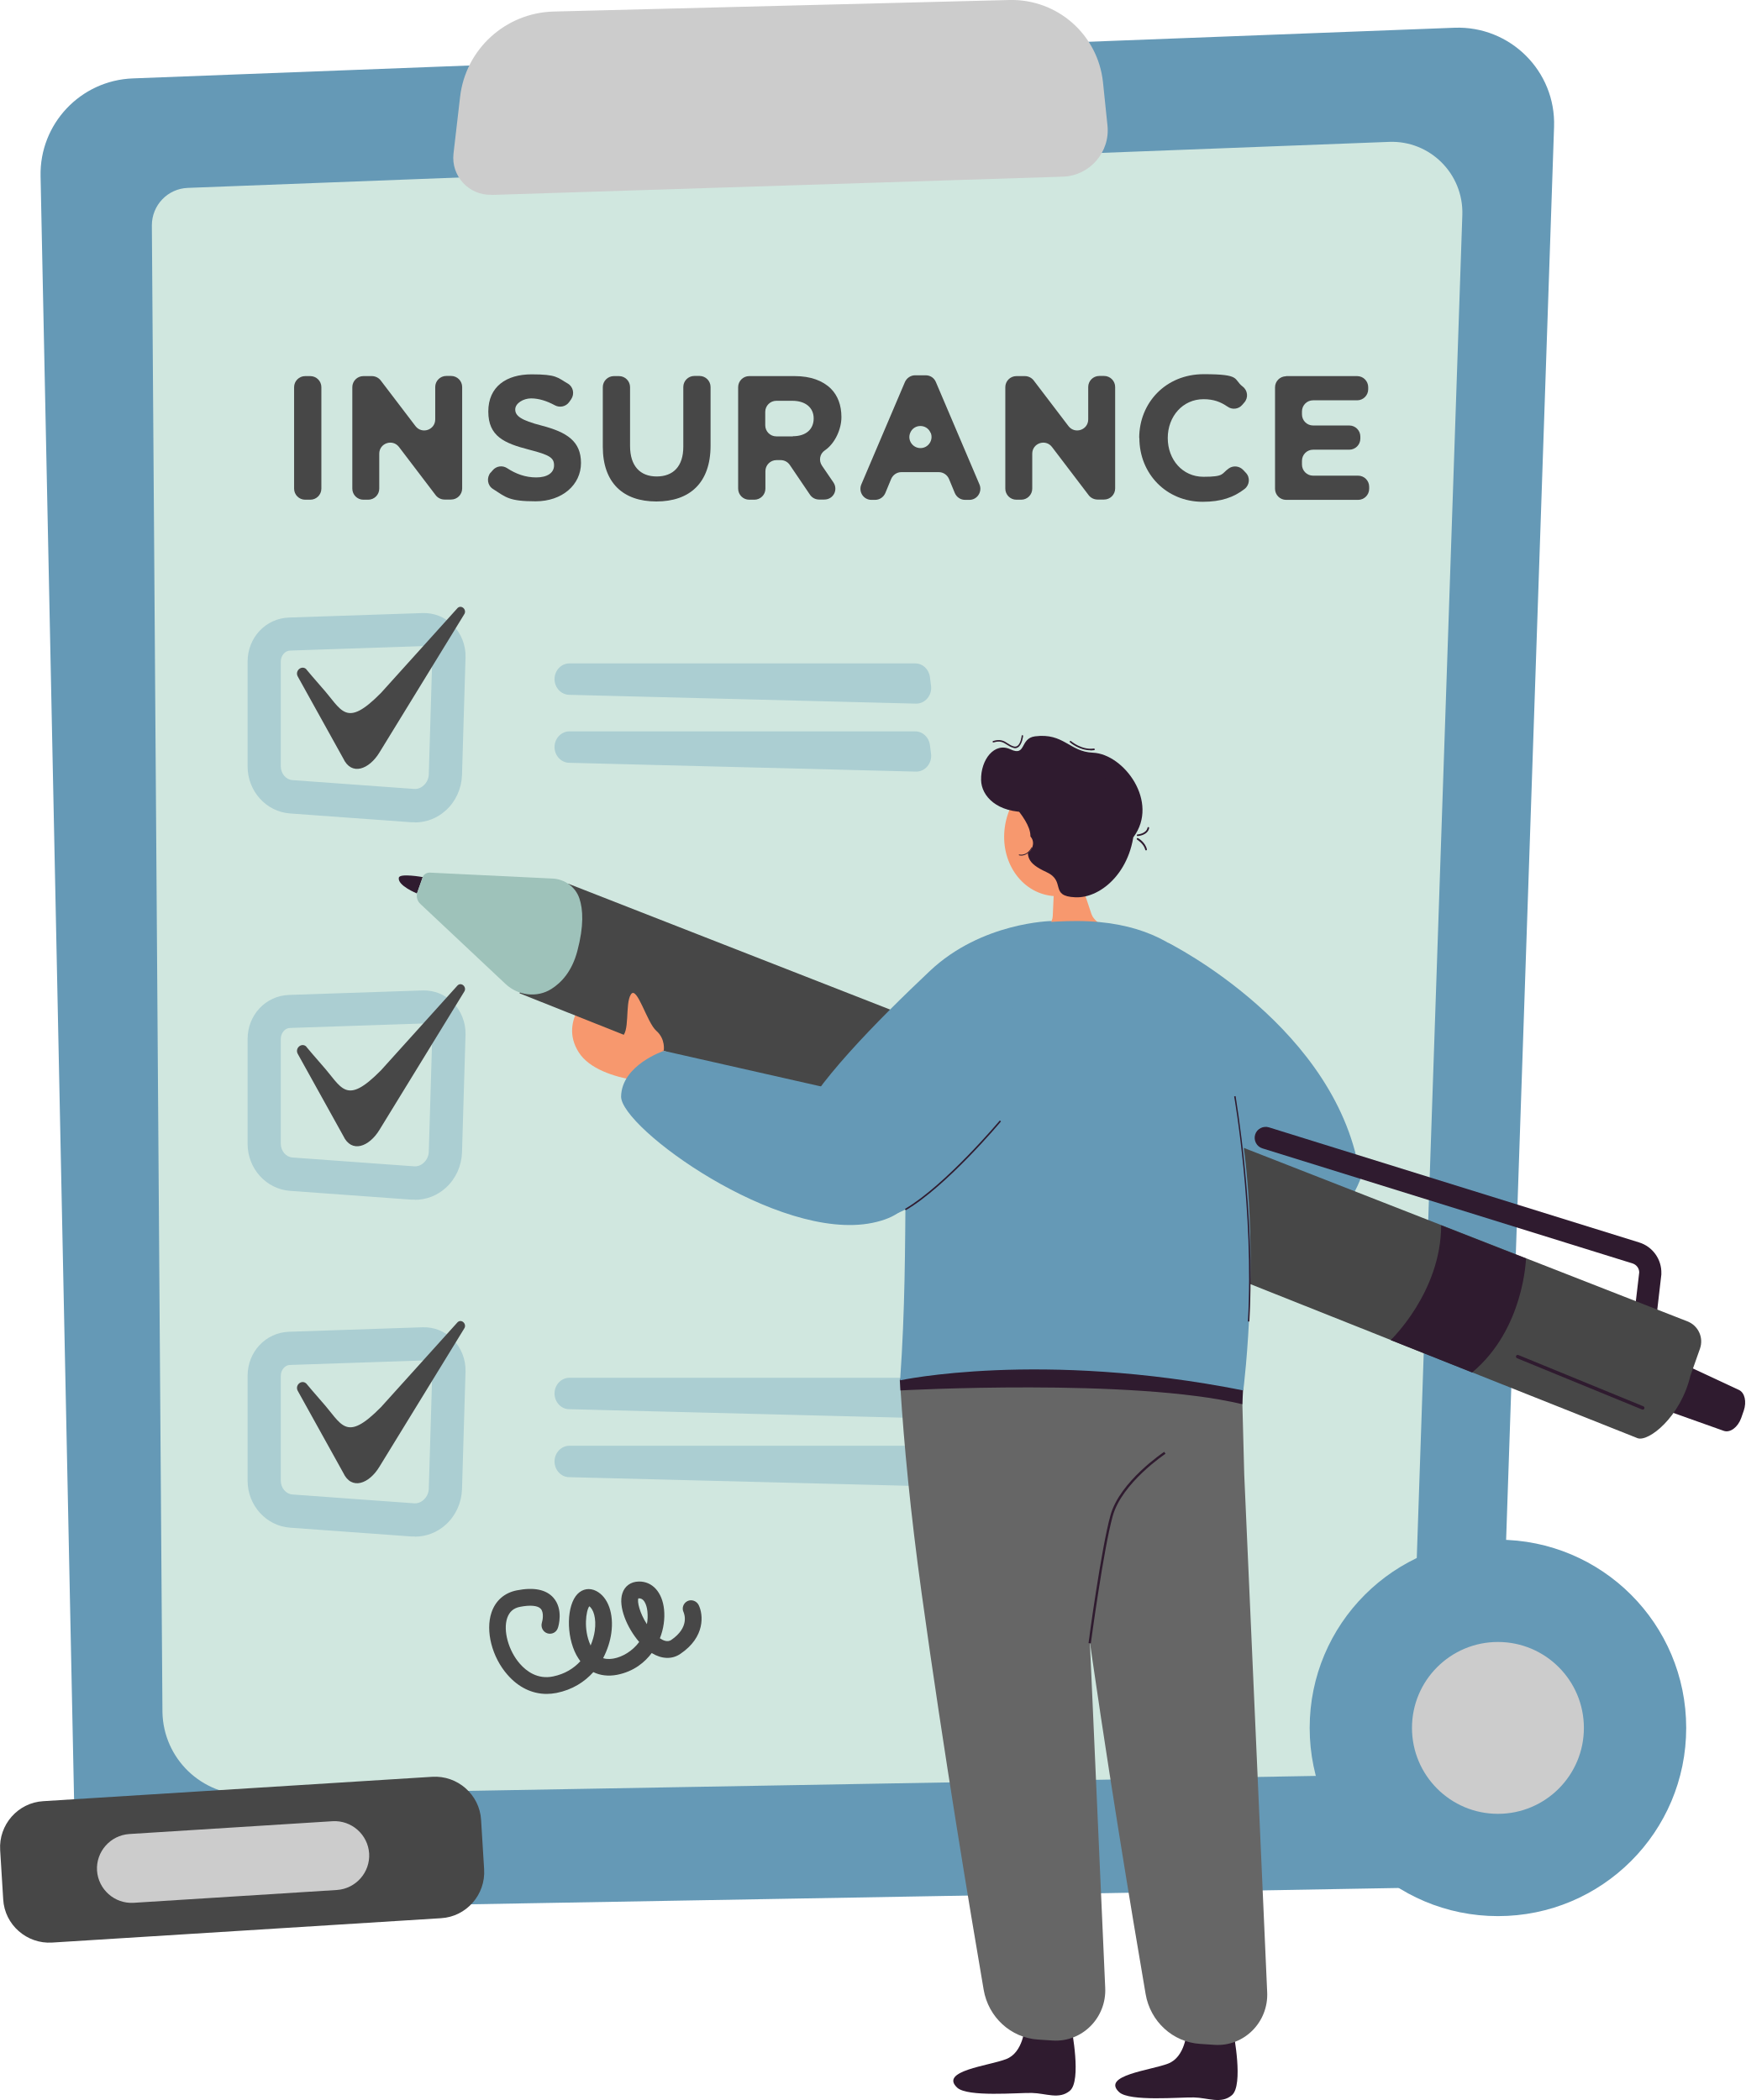
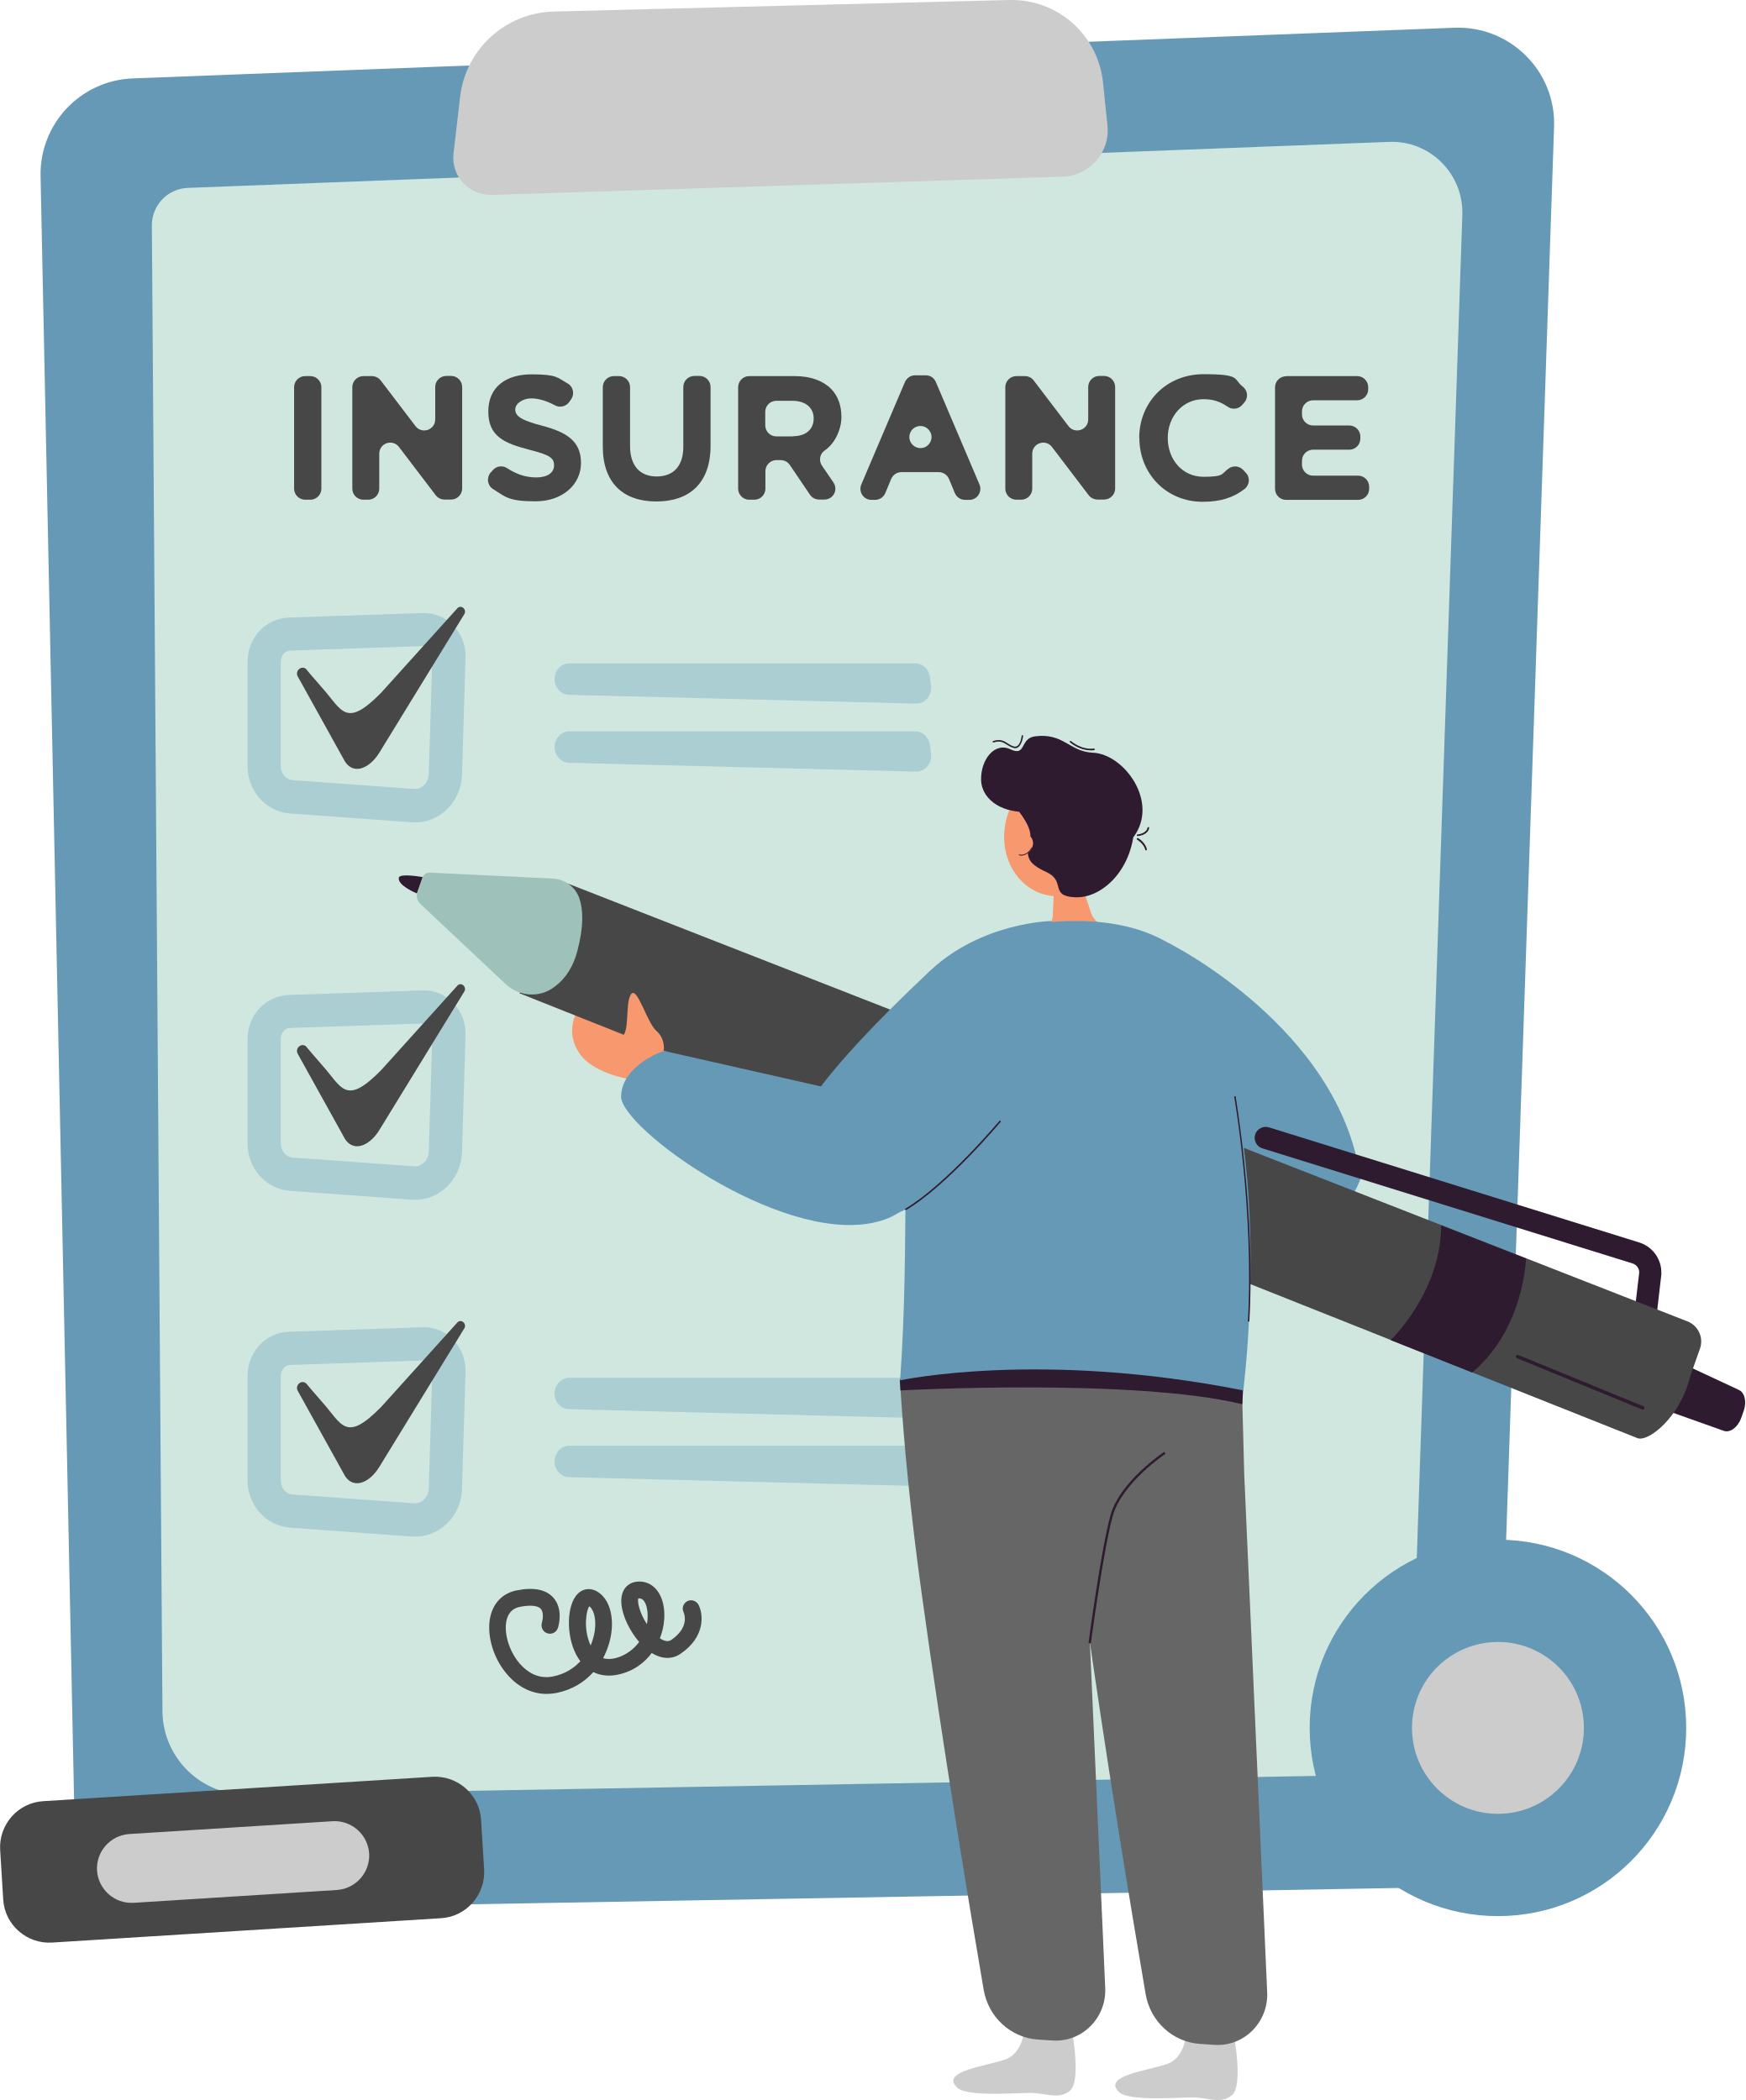
<svg xmlns="http://www.w3.org/2000/svg" id="svg2" version="1.1" viewBox="0 0 1088.3 1309.9">
  <defs>
    <style>
      .cls-1 {
        fill: #d0e7df;
      }

      .cls-1, .cls-2, .cls-3, .cls-4, .cls-5, .cls-6, .cls-7, .cls-8, .cls-9 {
        stroke-width: 0px;
      }

      .cls-2 {
        fill: #2f1b2f;
      }

      .cls-3 {
        fill: #474747;
      }

      .cls-4 {
        fill: #abced2;
      }

      .cls-5 {
        fill: #666;
      }

      .cls-6 {
        fill: #9ec2ba;
      }

      .cls-7 {
        fill: #f7986e;
      }

      .cls-8 {
        fill: #6599b6;
      }

      .cls-9 {
        fill: #ccc;
      }
    </style>
  </defs>
  <g id="g10">
    <g id="g12">
      <path id="path14" class="cls-8" d="M875,1177.6l-767.7,13.5c-33,.6-60.2-25.6-60.9-58.6L25.3,109.9c-.7-32.6,24.9-59.8,57.6-61l824.1-31.6c34.7-1.3,63.3,27.1,62.1,61.8l-35.3,1040.7c-1.1,31.8-26.9,57.3-58.8,57.8" />
      <path id="path16" class="cls-1" d="M828.9,1107.6l-674.1,11.9c-29,.5-52.9-22.5-53.5-51.5l-6.6-927.4c0-12.6,9.8-22.9,22.4-23.4l749.1-28.7c25.5-1,46.5,19.9,45.7,45.5l-31.3,922.9c-.9,28-23.6,50.3-51.6,50.8" />
-       <path id="path18" class="cls-9" d="M306.4,121.6l356.3-11.4c16.8-.5,29.7-15.3,27.9-32l-2.8-27C684.6,21.5,659.3-.7,629.5,0l-284.3,7.2c-30,.8-54.9,23.5-58.3,53.3l-4.1,35.3c-1.6,14,9.6,26.1,23.6,25.7" />
+       <path id="path18" class="cls-9" d="M306.4,121.6l356.3-11.4c16.8-.5,29.7-15.3,27.9-32l-2.8-27c-3.2-29.7-28.5-51.9-58.3-51.2l-284.3,7.2c-30,.8-54.9,23.5-58.3,53.3l-4.1,35.3c-1.6,14,9.6,26.1,23.6,25.7" />
      <path id="path20" class="cls-3" d="M190.3,234.6h3.2c3.8,0,6.9,3.1,6.9,6.9v63.3c0,3.8-3.1,6.9-6.9,6.9h-3.2c-3.8,0-6.9-3.1-6.9-6.9v-63.3c0-3.8,3.1-6.9,6.9-6.9" />
      <path id="path22" class="cls-3" d="M226.5,234.6h5.4c2.1,0,4.2,1,5.5,2.7l21.7,28.5c4,5.2,12.3,2.4,12.3-4.2v-20.2c0-3.8,3.1-6.9,6.9-6.9h3c3.8,0,6.9,3.1,6.9,6.9v63.3c0,3.8-3.1,6.9-6.9,6.9h-4.1c-2.1,0-4.2-1-5.5-2.7l-22.9-30.1c-4-5.2-12.3-2.4-12.3,4.2v21.8c0,3.8-3.1,6.9-6.9,6.9h-3c-3.8,0-6.9-3.1-6.9-6.9v-63.3c0-3.8,3.1-6.9,6.9-6.9" />
      <path id="path24" class="cls-3" d="M305.9,294.9l1.3-1.5c2.2-2.7,6.1-3.3,9-1.4,5.5,3.6,11.4,5.8,18.2,5.8s11.1-2.8,11.1-7.5-2.6-6.5-15.5-9.8c-15.5-4-25.5-8.3-25.5-23.8s11.2-23.2,27-23.2,16,2,22.5,5.7c3.5,2,4.4,6.5,2.2,9.8l-1.2,1.7c-2,2.9-5.9,3.8-9,2.1-5-2.7-10-4.3-14.8-4.3s-9.9,3-9.9,6.9,3.3,6.7,16.6,10.1c15.6,4.1,24.4,9.7,24.4,23.3s-11.7,23.9-28.3,23.9-18.5-2.5-26.6-7.7c-3.5-2.2-4.1-7-1.5-10.2" />
      <path id="path26" class="cls-3" d="M375.9,278.7v-37.2c0-3.8,3.1-6.9,6.9-6.9h3.2c3.8,0,6.9,3.1,6.9,6.9v36.7c0,12.5,6.3,19,16.6,19s16.6-6.3,16.6-18.5v-37.3c0-3.8,3.1-6.9,6.9-6.9h3.2c3.8,0,6.9,3.1,6.9,6.9v36.6c0,23.3-13.1,34.8-33.8,34.8s-33.4-11.6-33.4-34.2" />
      <path id="path28" class="cls-3" d="M494.4,272.1c8.3,0,13-4.4,13-11.1s-5.1-11-13.3-11h-10c-3.8,0-6.9,3.1-6.9,6.9v8.4c0,3.8,3.1,6.9,6.9,6.9h10.3ZM460.3,241.5c0-3.8,3.1-6.9,6.9-6.9h28.4c9.8,0,17.4,2.8,22.5,7.8,4.3,4.3,6.6,10.3,6.6,17.8s-4,16.4-10.3,20.7c-3.2,2.1-4,6.4-1.8,9.6l7.1,10.4c3.1,4.6,0,10.7-5.7,10.7h-3.2c-2.3,0-4.4-1.1-5.7-3l-12.6-18.6c-1.3-1.9-3.4-3-5.7-3h-2.6c-3.8,0-6.9,3.1-6.9,6.9v10.9c0,3.8-3.1,6.9-6.9,6.9h-3.2c-3.8,0-6.9-3.1-6.9-6.9v-63.3" />
      <path id="path30" class="cls-3" d="M580.3,270h0c-2.3-5.7-10.4-5.7-12.7,0h0c-1.9,4.5,1.5,9.5,6.4,9.5h0c4.9,0,8.2-5,6.4-9.5h-.1ZM570.8,234.1h6.5c2.8,0,5.2,1.6,6.3,4.2l27.2,63.9c1.9,4.5-1.4,9.6-6.3,9.6h-2.7c-2.8,0-5.3-1.7-6.4-4.3l-3.6-8.7c-1.1-2.6-3.6-4.3-6.4-4.3h-23.3c-2.8,0-5.3,1.7-6.4,4.3l-3.6,8.7c-1.1,2.6-3.6,4.3-6.4,4.3h-2.3c-4.9,0-8.2-5-6.3-9.6l27.2-63.9c1.1-2.5,3.6-4.2,6.3-4.2" />
      <path id="path32" class="cls-3" d="M633.7,234.6h5.4c2.1,0,4.2,1,5.5,2.7l21.7,28.5c4,5.2,12.3,2.4,12.3-4.2v-20.2c0-3.8,3.1-6.9,6.9-6.9h3c3.8,0,6.9,3.1,6.9,6.9v63.3c0,3.8-3.1,6.9-6.9,6.9h-4.1c-2.1,0-4.2-1-5.5-2.7l-22.9-30.1c-4-5.2-12.3-2.4-12.3,4.2v21.8c0,3.8-3.1,6.9-6.9,6.9h-3c-3.8,0-6.9-3.1-6.9-6.9v-63.3c0-3.8,3.1-6.9,6.9-6.9" />
      <path id="path34" class="cls-3" d="M710.4,273.2c0-21.9,16.5-39.8,40.2-39.8s18.3,3.1,24.3,7.7c3.2,2.4,3.7,7,1,10l-1.3,1.5c-2.3,2.7-6.3,3.1-9.2,1-4.2-2.9-8.6-4.6-14.9-4.6-13,0-22.3,10.8-22.3,24.2s9.1,24.2,22.3,24.2,11.1-1.9,15.6-5.1c2.8-2.1,6.7-1.7,9.1.8l1.7,1.8c2.8,2.9,2.4,7.6-.8,10.1-6.7,5.2-14.6,8-26.1,8-22.7,0-39.5-17.5-39.5-39.8" />
      <path id="path36" class="cls-3" d="M801.9,234.6h44.4c3.8,0,6.9,3.1,6.9,6.9v1.3c0,3.8-3.1,6.9-6.9,6.9h-27.5c-3.8,0-6.9,3.1-6.9,6.9v1.9c0,3.8,3.1,6.9,6.9,6.9h22.6c3.8,0,6.9,3.1,6.9,6.9v1.3c0,3.8-3.1,6.9-6.9,6.9h-22.6c-3.8,0-6.9,3.1-6.9,6.9v2.4c0,3.8,3.1,6.9,6.9,6.9h28.1c3.8,0,6.9,3.1,6.9,6.9v1.3c0,3.8-3.1,6.9-6.9,6.9h-44.9c-3.8,0-6.9-3.1-6.9-6.9v-63.3c0-3.8,3.1-6.9,6.9-6.9" />
      <path id="path38" class="cls-3" d="M275,1196.5l-242.5,15.2c-15.8,1-29.6-11.1-30.5-26.9l-1.9-30.8c-1-15.8,11.1-29.6,26.9-30.5l242.5-15.2c15.8-1,29.6,11.1,30.5,26.9l1.9,30.8c1,15.8-11.1,29.6-26.9,30.5" />
      <path id="path40" class="cls-9" d="M210.1,1178.9l-126.8,8c-11.8.7-22-8.3-22.8-20.1h0c-.7-11.8,8.3-22,20.1-22.8l126.8-8c11.8-.7,22,8.3,22.8,20.1h0c.7,11.8-8.3,22-20.1,22.8" />
      <path id="path42" class="cls-8" d="M816.7,1077.8c0-64.8,52.5-117.4,117.4-117.4s117.4,52.5,117.4,117.4-52.5,117.4-117.4,117.4-117.4-52.5-117.4-117.4" />
      <path id="path44" class="cls-9" d="M880.5,1077.8c0-29.6,24-53.6,53.6-53.6s53.6,24,53.6,53.6-24,53.6-53.6,53.6-53.6-24-53.6-53.6" />
      <path id="path46" class="cls-4" d="M258.1,492.1c2.2.2,4.4-.6,6.1-2.2,2-1.8,3.2-4.4,3.2-7.2l2.2-73.6c0-1.8-.6-3.5-1.8-4.7-.7-.7-1.8-1.5-3.5-1.4l-83.4,2.8c-3.2.1-5.8,3.2-5.8,6.8v65.4c0,4.5,3.2,8.3,7.2,8.6l75.8,5.5h0ZM258.7,512.9h-2.1l-75.8-5.5c-14.8-1.1-26.4-13.9-26.4-29.3v-65.4c0-15,11.3-27,25.8-27.5l83.4-2.8c7-.2,13.7,2.4,18.8,7.5,5.2,5.2,8.1,12.5,7.9,20l-2.2,73.6c-.3,8.4-3.9,16.4-10.1,22-5.4,4.9-12.2,7.5-19.3,7.5" />
      <path id="path48" class="cls-3" d="M191,417.4c-2.9-2.7-7.3,1-5.3,4.6l28.3,51c5.2,11.2,16.2,6.9,22.6-3.6l52.8-86.1c2-2.8-1.5-6.3-4-4.1l-47.8,53c-22.3,22.6-24.3,10.6-37-3.5-3.4-3.8-9.6-11.2-9.6-11.2" />
      <path id="path50" class="cls-4" d="M571.2,438.9l-216.3-5.5c-5-.1-9.1-4.5-9.1-9.8h0c0-5.4,4.2-9.8,9.3-9.8h215.6c4.7,0,8.6,3.7,9.2,8.6l.7,5.5c.7,5.9-3.8,11.1-9.4,11" />
      <path id="path52" class="cls-4" d="M571.2,481.3l-216.3-5.5c-5-.1-9.1-4.5-9.1-9.8h0c0-5.4,4.2-9.8,9.3-9.8h215.6c4.7,0,8.6,3.7,9.2,8.6l.7,5.5c.7,5.9-3.8,11.1-9.4,11" />
      <path id="path54" class="cls-4" d="M258.1,727.5c2.2.2,4.4-.6,6.1-2.2,2-1.8,3.2-4.4,3.2-7.2l2.2-73.6c0-1.8-.6-3.5-1.8-4.7-.7-.7-1.8-1.5-3.5-1.4l-83.4,2.8c-3.2,0-5.8,3.2-5.8,6.8v65.4c0,4.5,3.2,8.3,7.2,8.6l75.8,5.5h0ZM258.7,748.3h-2.1l-75.8-5.5c-14.8-1.1-26.4-13.9-26.4-29.3v-65.4c0-15,11.3-27,25.8-27.5l83.4-2.8c7-.2,13.7,2.4,18.8,7.5s8.1,12.5,7.9,20l-2.2,73.6c-.3,8.4-3.9,16.4-10.1,22-5.4,4.9-12.2,7.5-19.3,7.5" />
      <path id="path56" class="cls-3" d="M191,652.8c-2.9-2.7-7.3,1-5.3,4.6l28.3,51c5.2,11.2,16.2,6.9,22.6-3.6l52.8-86.1c2-2.8-1.5-6.3-4-4.1l-47.8,53c-22.3,22.6-24.3,10.6-37-3.5-3.4-3.8-9.6-11.2-9.6-11.2" />
      <path id="path58" class="cls-4" d="M258.1,937.7c2.2.2,4.4-.6,6.1-2.2,2-1.8,3.2-4.4,3.2-7.2l2.2-73.6c0-1.8-.6-3.5-1.8-4.7-.7-.7-1.8-1.5-3.5-1.4l-83.4,2.8c-3.2,0-5.8,3.2-5.8,6.8v65.4c0,4.5,3.2,8.3,7.2,8.6l75.8,5.5h0ZM258.7,958.4h-2.1l-75.8-5.5c-14.8-1.1-26.4-13.9-26.4-29.3v-65.4c0-15,11.3-27,25.8-27.5l83.4-2.8c7-.2,13.7,2.4,18.8,7.5s8.1,12.5,7.9,20l-2.2,73.6c-.3,8.4-3.9,16.4-10.1,22-5.4,4.9-12.2,7.5-19.3,7.5" />
      <path id="path60" class="cls-3" d="M191,863c-2.9-2.7-7.3,1-5.3,4.6l28.3,51c5.2,11.2,16.2,6.9,22.6-3.7l52.8-86.1c2-2.8-1.5-6.3-4-4.1l-47.8,53c-22.3,22.6-24.3,10.6-37-3.5-3.4-3.8-9.6-11.2-9.6-11.2" />
      <path id="path62" class="cls-4" d="M571.2,884.5l-216.3-5.5c-5,0-9.1-4.5-9.1-9.8h0c0-5.4,4.2-9.8,9.3-9.8h215.6c4.7,0,8.6,3.7,9.2,8.6l.7,5.5c.7,5.9-3.8,11.1-9.4,11" />
      <path id="path64" class="cls-4" d="M571.2,926.9l-216.3-5.5c-5,0-9.1-4.5-9.1-9.8h0c0-5.4,4.2-9.8,9.3-9.8h215.6c4.7,0,8.6,3.7,9.2,8.6l.7,5.5c.7,5.9-3.8,11.1-9.4,11" />
      <path id="path66" class="cls-7" d="M421.7,676s-47.7,1-60.8-19.6c-13.1-20.6,9.1-38.5,9.1-38.5l71,37.8-19.3,20.3" />
      <path id="path68" class="cls-8" d="M848.4,735.4c-12.7-94.1-119.9-147.3-119.9-147.3,0,0,9.1,209.8,27.4,203.6,31.4-10.6,74.3-10.8,92.5-56.3" />
      <path id="path70" class="cls-2" d="M1040.7,846.6l43.7,20.4c3.6,1.7,4.9,7.3,3,12.9l-1.6,4.6c-2.1,5.8-6.9,9.4-10.9,8l-44.7-15.9,10.6-30" />
      <path id="path72" class="cls-2" d="M263.6,547.1s-14.4-2.6-14.9.4c-.9,4.9,11.3,9.8,11.3,9.8l3.6-10.2" />
      <path id="path74" class="cls-2" d="M1025.7,829.5h-.8c-3.8-.4-6.5-3.9-6-7.6l3.3-28.2c0-2.6-1.7-4.8-4.1-5.6l-230.9-71.8c-3.6-1.1-5.6-5-4.5-8.6s5-5.6,8.6-4.5l230.9,71.8c8.4,2.6,14.1,10.6,13.8,19.4v.6l-3.3,28.5c-.4,3.5-3.4,6.1-6.8,6.1" />
      <path id="path76" class="cls-3" d="M324,619.6l697.2,277.5c6.9,2.4,26.8-13.3,32.9-38.9l6-17c2.4-6.9-1.1-14.4-7.9-17l-697.9-273-30.3,68.3" />
      <path id="path78" class="cls-2" d="M951.6,784.9s-1.1,44.1-33.6,71.2l-50.8-20.2s31.4-29.8,31.5-71.6l52.9,20.7" />
      <path id="path80" class="cls-6" d="M263.6,547.2l-3.3,9.3c-.9,2.6-.2,5.5,1.9,7.4l53.1,49.9c7.8,7.3,19.6,8.7,28.5,3.1,6.5-4.1,12.9-11.2,16.2-23.6,4.2-15.8,3.6-26.1,1.3-32.9-2.4-7.2-9.2-12.1-16.9-12.4l-76.5-3.7c-1.9,0-3.7,1.1-4.3,2.8" />
      <path id="path82" class="cls-2" d="M1024.4,879.2h-.4l-78-32c-.5-.2-.8-.8-.6-1.4.2-.5.8-.8,1.4-.6l78,32c.5.2.8.8.6,1.4-.2.4-.6.7-1,.7" />
-       <path id="path84" class="cls-2" d="M639,1264.5s-.8,15.8-11.6,19.9c-10.8,4.2-41.8,7.3-30.5,17.8,6.5,6,37.8,3.1,46.6,3.3,8.8.2,17,4.3,23.7-1.4,7.4-6.3,1-38.8,1-38.8,0,0-7.7,3.8-14.6,3.4-9.9-.5-14.7-4.2-14.7-4.2" />
+       <path id="path84" class="cls-9" d="M639,1264.5s-.8,15.8-11.6,19.9c-10.8,4.2-41.8,7.3-30.5,17.8,6.5,6,37.8,3.1,46.6,3.3,8.8.2,17,4.3,23.7-1.4,7.4-6.3,1-38.8,1-38.8,0,0-7.7,3.8-14.6,3.4-9.9-.5-14.7-4.2-14.7-4.2" />
      <path id="path86" class="cls-5" d="M561.6,867.3c2.1,32.7,6,75.2,13.2,127.1,13.7,99,30.4,198.8,38.6,246.7,2.9,17.1,16.9,30,33.9,31.1l9.1.6c18.3,1.2,33.7-14.1,32.8-32.9l-14.3-322.7-1.4-51.3s-115.3-52.2-111.9,1.5" />
-       <path id="path88" class="cls-2" d="M740,1267.3s-.8,15.8-11.6,19.9c-10.8,4.2-41.8,7.3-30.5,17.8,6.5,6,37.8,3.1,46.6,3.3,8.8.2,17,4.3,23.7-1.4,7.4-6.3,1-38.8,1-38.8,0,0-7.7,3.8-14.6,3.4-9.9-.5-14.7-4.2-14.7-4.2" />
+       <path id="path88" class="cls-9" d="M740,1267.3s-.8,15.8-11.6,19.9c-10.8,4.2-41.8,7.3-30.5,17.8,6.5,6,37.8,3.1,46.6,3.3,8.8.2,17,4.3,23.7-1.4,7.4-6.3,1-38.8,1-38.8,0,0-7.7,3.8-14.6,3.4-9.9-.5-14.7-4.2-14.7-4.2" />
      <path id="path90" class="cls-5" d="M660.8,788.9s-4,71.1,15,208.2c13.7,99,30.4,198.8,38.6,246.7,2.9,17.1,16.9,30,33.9,31.1l9.1.6c18.3,1.2,33.7-14.1,32.8-32.9l-14.3-322.7-2.8-106.2-112.2-24.8" />
      <path id="path92" class="cls-2" d="M680.2,1025.1l-1.4-.2c0-.6,7.9-58.9,13.7-79.8,5.9-21.1,33.2-39.3,33.5-39.5l.8,1.2c-.3.2-27.1,18.1-32.9,38.8-5.8,20.8-13.6,79-13.7,79.6" />
      <path id="path94" class="cls-7" d="M680.7,570.4l-7.1-21.3-2.1-6.2-12.1-36.4-1.6,36.2-1,21.7-.3,6.9c-.2,4.7-3.3,5.7-7,9.7-1.5,1.6-11.2,11.6-.2,16.1,13.7,5.6,39.3-2.9,49-14,0,0-15.3-5.9-17.6-12.8" />
      <path id="path96" class="cls-7" d="M626.6,515.9c3-21.4,20.9-36.8,40-34.5s32.1,21.5,29.1,42.9-20.9,36.8-40,34.5-32.1-21.5-29.1-42.9" />
      <path id="path98" class="cls-2" d="M641.6,506.5c-19.9.7-29.6-10-29.8-19.9-.3-12.7,8.3-23.9,18.3-19.2,10,4.7,5.7-6.8,15.3-8.1,18-2.3,21.4,9.6,36.1,10.2,19.4.8,41.6,30.8,25.3,52.7,0,0-49.4-16.3-65.2-15.8" />
      <path id="path100" class="cls-2" d="M623.8,493.7s21.3,19,18.5,29.7-2.1,14.9,10.3,20.6c12.4,5.7,1.5,15,18,15.7,16.6.7,36.9-17.5,36.9-47.4s-10.3-27.6-10.3-27.6l-73.4,9" />
      <path id="path102" class="cls-7" d="M631.6,523c2.4-3.2,6.8-4.1,9.9-2.1,3.1,2,3.6,6.2,1.2,9.4-2.4,3.2-6.8,4.1-9.9,2.1-3.1-2-3.6-6.2-1.2-9.4" />
      <path id="path104" class="cls-2" d="M714.7,530.5c-.2,0-.4-.2-.5-.4-1-4-5.1-6.3-5.1-6.4-.2,0-.3-.4-.2-.7,0-.2.4-.3.7-.2.2,0,4.6,2.5,5.6,7,0,.3,0,.5-.4.6h0" />
      <path id="path106" class="cls-2" d="M709.4,521.5c-.3,0-.5-.2-.5-.5s.2-.5.5-.5c0,0,5.4-.4,6.2-4.2,0-.3.3-.4.6-.4s.4.3.4.6c-.9,4.6-6.9,5-7.1,5h0" />
      <path id="path108" class="cls-2" d="M633.1,466.7c-.3,0-.7,0-1.1-.2-1.7-.5-2.9-1.2-4.1-2-2.2-1.4-4.1-2.7-8.3-1.4-.3,0-.5,0-.6-.3,0-.3,0-.5.3-.6,4.6-1.4,6.9,0,9.1,1.5,1.1.7,2.3,1.5,3.8,1.9.8.2,1.5.1,2.2-.3,2.2-1.5,2.7-6.2,2.7-6.3,0-.3.3-.5.5-.4.3,0,.5.3.4.5,0,.2-.6,5.2-3.1,7-.6.4-1.2.6-1.9.6" />
      <path id="path110" class="cls-2" d="M680,468c-7,0-12.5-4.7-12.8-5s-.2-.5,0-.7.5-.2.7,0c0,0,6.6,5.7,14.2,4.6.3,0,.5.1.6.4,0,.3,0,.5-.4.6-.8.1-1.5.2-2.3.2" />
      <path id="path112" class="cls-2" d="M636.9,533.7c-.8,0-1.4-.2-1.4-.2,0,0-.2-.2-.2-.3s.2-.2.3-.2c.2,0,4.5,1.3,7.6-4.3,0,0,.2-.2.3,0,0,0,.2.2,0,.3-2.2,4-5.1,4.7-6.8,4.7" />
      <path id="path114" class="cls-2" d="M561.6,867.3s144.5-7.9,213.1,8.6l1-19.6-96.2-28.5-77.7,1.9-23.9,5.1-16.8,26,.4,6.4" />
      <path id="path116" class="cls-8" d="M761.9,629.2s-12.7-54.7-90.5-54.7c-135.6,0-97.6,110.6-110.1,286.5,0,0,87.4-18.9,214,6.3,0,0,12.3-95.2-3.6-175.7-4.2-21.3-3.4-43.8-9.7-62.3" />
      <path id="path118" class="cls-8" d="M655.7,574.5s-43.5.6-75.9,31.2c-32.3,30.5-74,72.6-82.8,96.8-10.9,29.8,9.2,59.7,34.6,60.3s48.3-17.8,48.3-17.8l75.9-170.5" />
      <path id="path120" class="cls-2" d="M779.2,824.3h-1c3.8-69-8.4-139.7-8.6-140.4l.9-.2c0,.7,12.4,71.4,8.6,140.5" />
      <path id="path122" class="cls-2" d="M564.8,754.9l-.5-.8c25.6-15.1,58.8-54.8,59.2-55.2l.7.6c-.3.4-33.7,40.3-59.4,55.4" />
      <path id="path124" class="cls-8" d="M387.3,683.9c-.3,19.5,97.8,90.8,156.6,78.9,62.6-12.7-14.6-81.2-14.6-81.2l-115.3-26.1s-26.3,8.7-26.7,28.5" />
      <path id="path126" class="cls-7" d="M413.9,655.4s1.3-7.2-4.6-12.4c-5.9-5.1-12.1-28.6-15.9-22.7-3.8,5.9-.3,24.6-6.2,26.6-5.9,2,26.7,8.5,26.7,8.5" />
      <path id="path128" class="cls-3" d="M398.1,997c-.9,1.9.8,9.2,5.3,16.1.5-2.5.6-5.2.3-8.1-.1-1.3-1.1-8-5.1-8h-.5,0ZM367.5,1001.9c-2.1,2.8-3.7,14.4.6,24,0,.2.2.4.2.5,1.3-3.1,2.2-6.3,2.6-9.2,1.1-7.9-.9-13.6-3.5-15.3h0ZM340.9,1056.6c-9.1,0-17.6-4.1-24.4-11.9-9.7-11-13.9-27.4-10-38.9,2.5-7.4,8.1-12.3,15.8-13.8,10.6-2.1,18.3-.5,22.8,4.6,6.3,7.2,3.2,17.7,2.8,18.8-.9,2.8-3.8,4.3-6.6,3.4-2.7-.9-4.2-3.8-3.4-6.6.5-1.5,1.4-6.4-.7-8.7-1.8-2-6.5-2.5-13-1.2-4,.8-6.5,3-7.9,6.9-2.7,7.9.8,20.5,7.9,28.6,4.1,4.7,11.1,9.9,20.7,7.9,7.3-1.5,12.9-5,17-9.5-.9-1.2-1.7-2.5-2.5-3.9-6.5-12.2-6.1-31.1.8-38.1,3.2-3.2,7.5-3.9,11.6-1.8,7.4,3.8,11.1,14.2,9.4,26.3-.7,5-2.4,10.4-5.1,15.6,2.8.9,5.4.4,6.7.2,5.3-1,11.5-4.5,15.8-10.3-7.6-8.8-13.2-22.1-10.5-30.3,1.4-4.5,5.2-7.3,10.2-7.4,8.5-.2,14.7,6.7,15.8,17.4.6,5.9-.3,12.2-2.6,18,2.2,1.5,4.8,2.5,7,1.1,11.6-7.9,8.2-16.3,7.8-17.3-1.3-2.6-.2-5.7,2.4-7s5.8,0,7,2.5c2.9,5.9,4.2,19.9-11.4,30.4-5.2,3.6-11.7,3.3-17.9-.5-4.1,5.5-10.9,11.5-21.7,13.6-5.4,1-10.4.4-14.7-1.7-5.5,6.1-13,11-23,13-2.1.4-4.2.6-6.2.6" />
    </g>
  </g>
</svg>
